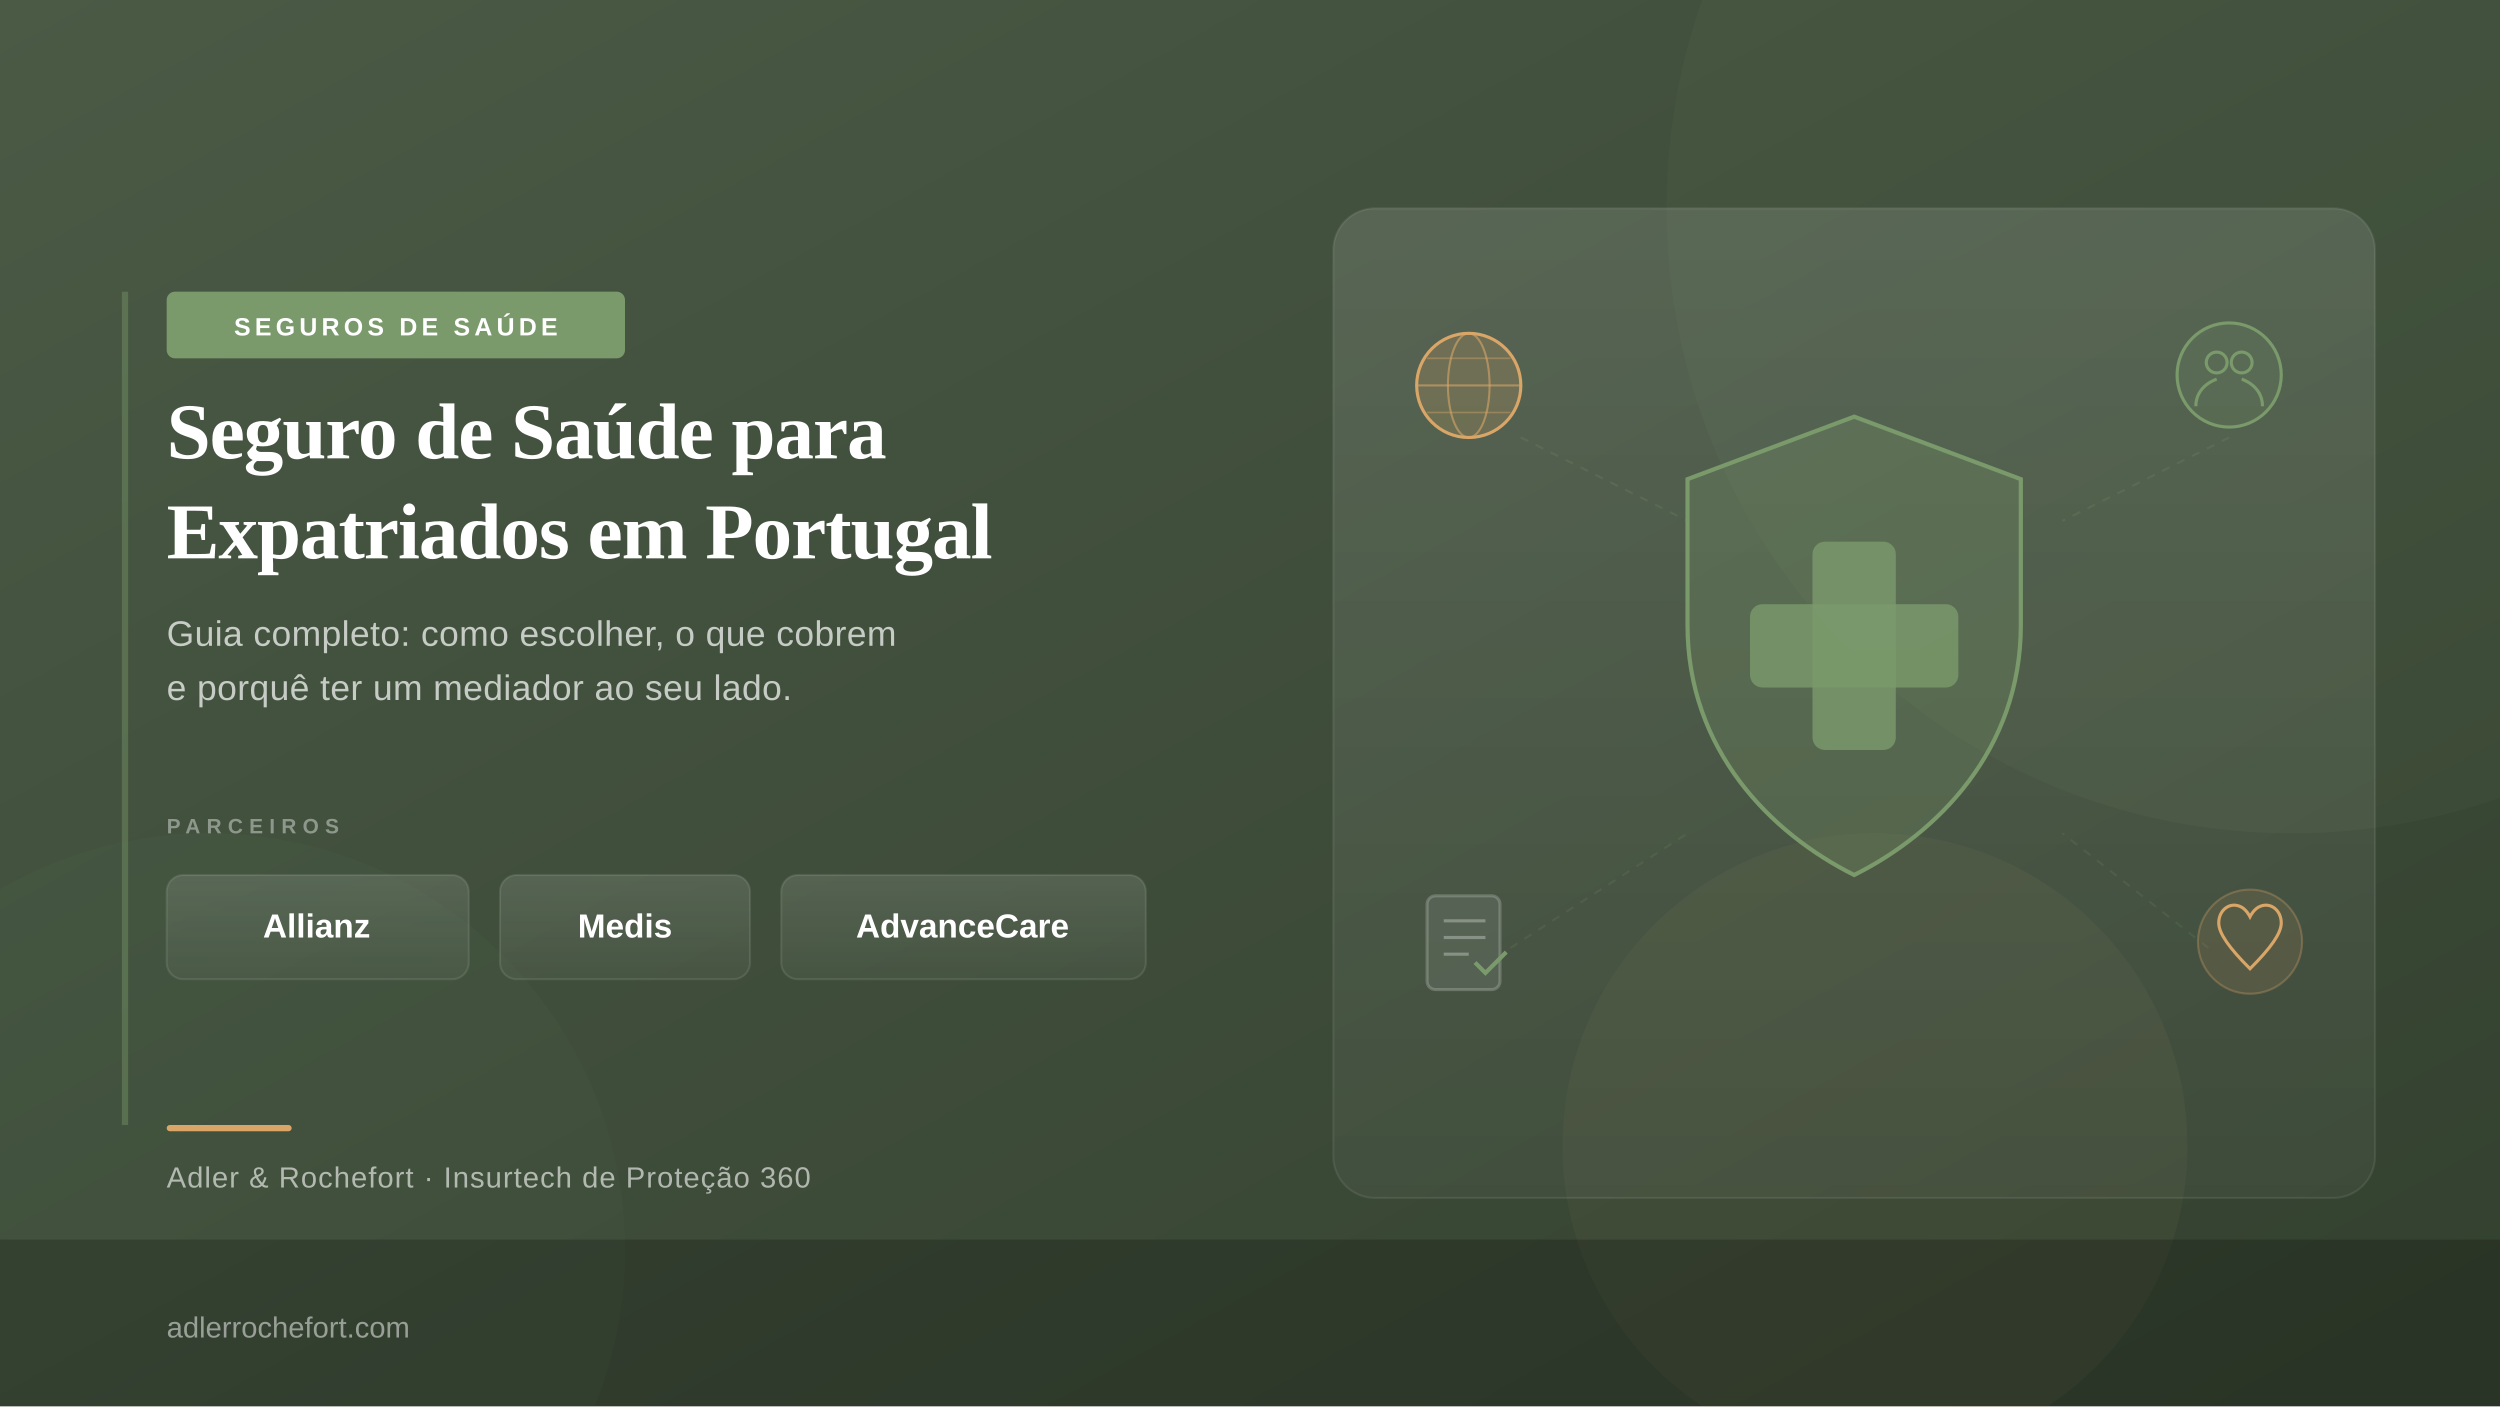
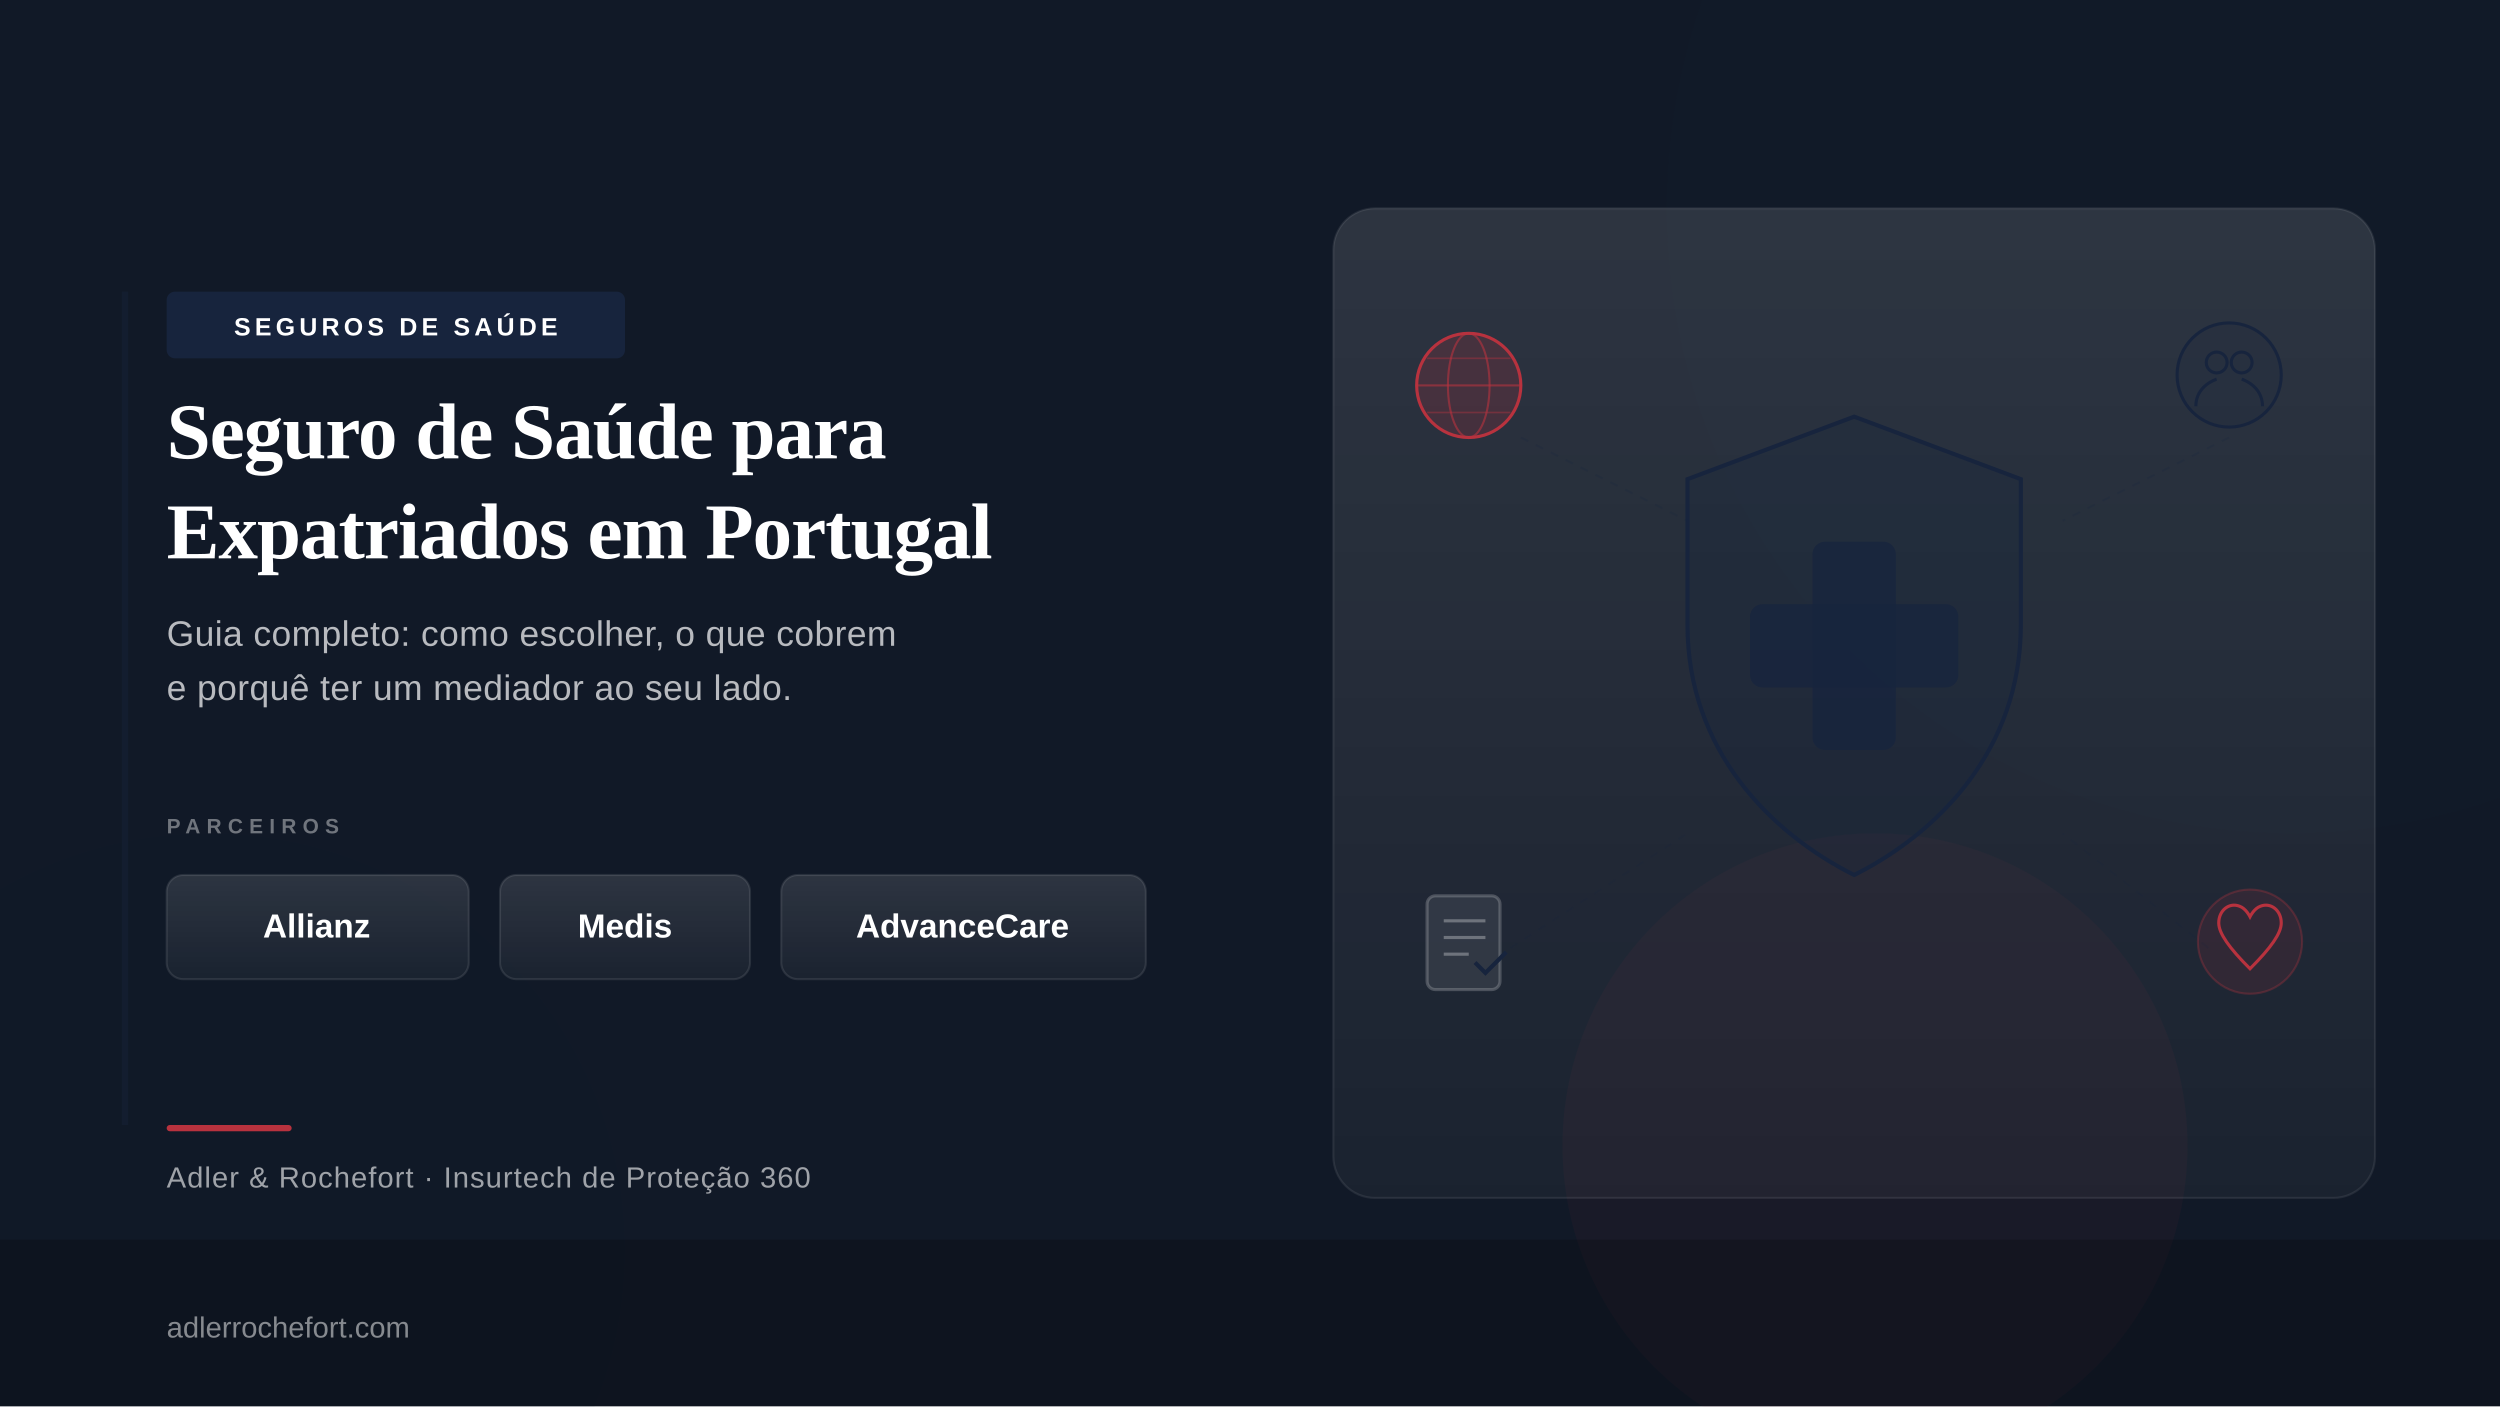
<svg xmlns="http://www.w3.org/2000/svg" width="1200" height="675" viewBox="0 0 1200 675">
  <defs>
    <linearGradient id="bg" x1="0%" y1="0%" x2="100%" y2="100%">
-       <stop offset="0%" style="stop-color:#4A5A45;stop-opacity:1" />
-       <stop offset="100%" style="stop-color:#33402F;stop-opacity:1" />
+       <stop offset="0%" style="stop-color:#111927;stop-opacity:1" />
+       <stop offset="100%" style="stop-color:#111927;stop-opacity:1" />
    </linearGradient>
    <linearGradient id="accent-grad" x1="0%" y1="0%" x2="100%" y2="0%">
-       <stop offset="0%" style="stop-color:#7A9A6B;stop-opacity:1" />
-       <stop offset="100%" style="stop-color:#94B585;stop-opacity:1" />
+       <stop offset="0%" style="stop-color:#17243D;stop-opacity:1" />
+       <stop offset="100%" style="stop-color:#223553;stop-opacity:1" />
    </linearGradient>
    <linearGradient id="card-bg" x1="0%" y1="0%" x2="0%" y2="100%">
      <stop offset="0%" style="stop-color:#FFFFFF;stop-opacity:0.12" />
      <stop offset="100%" style="stop-color:#FFFFFF;stop-opacity:0.04" />
    </linearGradient>
    <clipPath id="round-card">
      <rect x="640" y="100" width="500" height="475" rx="20" />
    </clipPath>
  </defs>
  <rect width="1200" height="675" fill="url(#bg)" />
-   <circle cx="1100" cy="100" r="300" fill="rgba(122,154,107,0.06)" />
-   <circle cx="100" cy="600" r="200" fill="rgba(122,154,107,0.04)" />
-   <circle cx="900" cy="550" r="150" fill="rgba(217,166,104,0.05)" />
-   <line x1="60" y1="140" x2="60" y2="540" stroke="#7A9A6B" stroke-width="3" opacity="0.4" />
-   <rect x="80" y="140" width="220" height="32" rx="4" fill="#7A9A6B" />
+   <circle cx="1100" cy="100" r="300" fill="rgba(23,36,61,0.06)" />
+   <circle cx="100" cy="600" r="200" fill="rgba(23,36,61,0.04)" />
+   <circle cx="900" cy="550" r="150" fill="rgba(184,50,62,0.05)" />
+   <line x1="60" y1="140" x2="60" y2="540" stroke="#17243D" stroke-width="3" opacity="0.4" />
+   <rect x="80" y="140" width="220" height="32" rx="4" fill="#17243D" />
  <text x="190" y="161" font-family="Arial, Helvetica, sans-serif" font-size="12" font-weight="700" fill="#FFFFFF" text-anchor="middle" letter-spacing="2">SEGUROS DE SAÚDE</text>
  <text x="80" y="220" font-family="Georgia, 'Times New Roman', serif" font-size="38" font-weight="700" fill="#FFFFFF" letter-spacing="-0.5">
    <tspan x="80" dy="0">Seguro de Saúde para</tspan>
    <tspan x="80" dy="48">Expatriados em Portugal</tspan>
  </text>
  <text x="80" y="310" font-family="Arial, Helvetica, sans-serif" font-size="17" fill="rgba(255,255,255,0.7)" letter-spacing="0.2">
    <tspan x="80" dy="0">Guia completo: como escolher, o que cobrem</tspan>
    <tspan x="80" dy="26">e porquê ter um mediador ao seu lado.</tspan>
  </text>
  <text x="80" y="400" font-family="Arial, Helvetica, sans-serif" font-size="10" font-weight="700" fill="rgba(255,255,255,0.4)" letter-spacing="3">PARCEIROS</text>
  <rect x="80" y="420" width="145" height="50" rx="8" fill="url(#card-bg)" stroke="rgba(255,255,255,0.1)" stroke-width="1" />
  <text x="152" y="450" font-family="Arial, Helvetica, sans-serif" font-size="16" font-weight="700" fill="#FFFFFF" text-anchor="middle">Allianz</text>
  <rect x="240" y="420" width="120" height="50" rx="8" fill="url(#card-bg)" stroke="rgba(255,255,255,0.1)" stroke-width="1" />
  <text x="300" y="450" font-family="Arial, Helvetica, sans-serif" font-size="16" font-weight="700" fill="#FFFFFF" text-anchor="middle">Medis</text>
  <rect x="375" y="420" width="175" height="50" rx="8" fill="url(#card-bg)" stroke="rgba(255,255,255,0.1)" stroke-width="1" />
  <text x="462" y="450" font-family="Arial, Helvetica, sans-serif" font-size="16" font-weight="700" fill="#FFFFFF" text-anchor="middle">AdvanceCare</text>
  <rect x="640" y="100" width="500" height="475" rx="20" fill="url(#card-bg)" stroke="rgba(255,255,255,0.08)" stroke-width="1" />
  <g transform="translate(810, 200)">
-     <path d="M80 0 L160 30 L160 100 C160 160 120 200 80 220 C40 200 0 160 0 100 L0 30 Z" fill="rgba(122,154,107,0.25)" stroke="#7A9A6B" stroke-width="2" />
-     <rect x="60" y="60" width="40" height="100" rx="6" fill="#7A9A6B" opacity="0.8" />
-     <rect x="30" y="90" width="100" height="40" rx="6" fill="#7A9A6B" opacity="0.8" />
+     <path d="M80 0 L160 30 L160 100 C160 160 120 200 80 220 C40 200 0 160 0 100 L0 30 Z" fill="rgba(23,36,61,0.25)" stroke="#17243D" stroke-width="2" />
+     <rect x="60" y="60" width="40" height="100" rx="6" fill="#17243D" opacity="0.8" />
+     <rect x="30" y="90" width="100" height="40" rx="6" fill="#17243D" opacity="0.8" />
  </g>
  <g transform="translate(680, 160)">
-     <circle cx="25" cy="25" r="25" fill="rgba(217,166,104,0.2)" stroke="#D9A668" stroke-width="1.5" />
-     <ellipse cx="25" cy="25" rx="10" ry="25" fill="none" stroke="#D9A668" stroke-width="1" opacity="0.6" />
-     <line x1="0" y1="25" x2="50" y2="25" stroke="#D9A668" stroke-width="1" opacity="0.6" />
-     <line x1="5" y1="12" x2="45" y2="12" stroke="#D9A668" stroke-width="0.8" opacity="0.4" />
-     <line x1="5" y1="38" x2="45" y2="38" stroke="#D9A668" stroke-width="0.8" opacity="0.4" />
+     <circle cx="25" cy="25" r="25" fill="rgba(184,50,62,0.2)" stroke="#B8323E" stroke-width="1.5" />
+     <ellipse cx="25" cy="25" rx="10" ry="25" fill="none" stroke="#B8323E" stroke-width="1" opacity="0.6" />
+     <line x1="0" y1="25" x2="50" y2="25" stroke="#B8323E" stroke-width="1" opacity="0.6" />
+     <line x1="5" y1="12" x2="45" y2="12" stroke="#B8323E" stroke-width="0.8" opacity="0.4" />
+     <line x1="5" y1="38" x2="45" y2="38" stroke="#B8323E" stroke-width="0.8" opacity="0.4" />
  </g>
  <g transform="translate(1050, 160)">
-     <circle cx="20" cy="20" r="25" fill="rgba(122,154,107,0.15)" stroke="#7A9A6B" stroke-width="1.5" />
-     <circle cx="14" cy="14" r="5" fill="none" stroke="#7A9A6B" stroke-width="1.5" />
-     <circle cx="26" cy="14" r="5" fill="none" stroke="#7A9A6B" stroke-width="1.5" />
-     <path d="M4 35 C4 25 14 22 14 22" fill="none" stroke="#7A9A6B" stroke-width="1.5" />
-     <path d="M36 35 C36 25 26 22 26 22" fill="none" stroke="#7A9A6B" stroke-width="1.5" />
+     <circle cx="20" cy="20" r="25" fill="rgba(23,36,61,0.15)" stroke="#17243D" stroke-width="1.5" />
+     <circle cx="14" cy="14" r="5" fill="none" stroke="#17243D" stroke-width="1.5" />
+     <circle cx="26" cy="14" r="5" fill="none" stroke="#17243D" stroke-width="1.5" />
+     <path d="M4 35 C4 25 14 22 14 22" fill="none" stroke="#17243D" stroke-width="1.5" />
+     <path d="M36 35 C36 25 26 22 26 22" fill="none" stroke="#17243D" stroke-width="1.5" />
  </g>
  <g transform="translate(680, 430)">
    <rect x="5" y="0" width="35" height="45" rx="4" fill="rgba(255,255,255,0.08)" stroke="rgba(255,255,255,0.2)" stroke-width="1.5" />
    <line x1="13" y1="12" x2="33" y2="12" stroke="rgba(255,255,255,0.3)" stroke-width="1.5" />
    <line x1="13" y1="20" x2="33" y2="20" stroke="rgba(255,255,255,0.3)" stroke-width="1.5" />
    <line x1="13" y1="28" x2="25" y2="28" stroke="rgba(255,255,255,0.3)" stroke-width="1.5" />
-     <path d="M28 32 L33 37 L43 27" fill="none" stroke="#7A9A6B" stroke-width="2" />
+     <path d="M28 32 L33 37 L43 27" fill="none" stroke="#17243D" stroke-width="2" />
  </g>
  <g transform="translate(1060, 430)">
-     <circle cx="20" cy="22" r="25" fill="rgba(217,166,104,0.12)" stroke="rgba(217,166,104,0.3)" stroke-width="1" />
-     <path d="M20 35 C10 25 5 18 5 13 C5 7 10 3 15 5 C18 6 20 10 20 10 C20 10 22 6 25 5 C30 3 35 7 35 13 C35 18 30 25 20 35Z" fill="none" stroke="#D9A668" stroke-width="1.5" />
+     <circle cx="20" cy="22" r="25" fill="rgba(184,50,62,0.12)" stroke="rgba(184,50,62,0.3)" stroke-width="1" />
+     <path d="M20 35 C10 25 5 18 5 13 C5 7 10 3 15 5 C18 6 20 10 20 10 C20 10 22 6 25 5 C30 3 35 7 35 13 C35 18 30 25 20 35Z" fill="none" stroke="#B8323E" stroke-width="1.5" />
  </g>
-   <line x1="730" y1="210" x2="810" y2="250" stroke="rgba(122,154,107,0.2)" stroke-width="1" stroke-dasharray="4,4" />
-   <line x1="1070" y1="210" x2="990" y2="250" stroke="rgba(122,154,107,0.2)" stroke-width="1" stroke-dasharray="4,4" />
-   <line x1="725" y1="455" x2="810" y2="400" stroke="rgba(122,154,107,0.15)" stroke-width="1" stroke-dasharray="4,4" />
-   <line x1="1060" y1="455" x2="990" y2="400" stroke="rgba(122,154,107,0.15)" stroke-width="1" stroke-dasharray="4,4" />
+   <line x1="730" y1="210" x2="810" y2="250" stroke="rgba(23,36,61,0.2)" stroke-width="1" stroke-dasharray="4,4" />
+   <line x1="1070" y1="210" x2="990" y2="250" stroke="rgba(23,36,61,0.2)" stroke-width="1" stroke-dasharray="4,4" />
+   <line x1="725" y1="455" x2="810" y2="400" stroke="rgba(23,36,61,0.15)" stroke-width="1" stroke-dasharray="4,4" />
+   <line x1="1060" y1="455" x2="990" y2="400" stroke="rgba(23,36,61,0.15)" stroke-width="1" stroke-dasharray="4,4" />
  <rect x="0" y="595" width="1200" height="80" fill="rgba(0,0,0,0.2)" />
  <text x="80" y="642" font-family="Arial, Helvetica, sans-serif" font-size="14" fill="rgba(255,255,255,0.5)">adlerrochefort.com</text>
-   <rect x="80" y="540" width="60" height="3" rx="1.5" fill="#D9A668" />
+   <rect x="80" y="540" width="60" height="3" rx="1.5" fill="#B8323E" />
  <text x="80" y="570" font-family="Arial, Helvetica, sans-serif" font-size="14" fill="rgba(255,255,255,0.6)" letter-spacing="0.5">Adler &amp; Rochefort · Insurtech de Proteção 360</text>
</svg>
